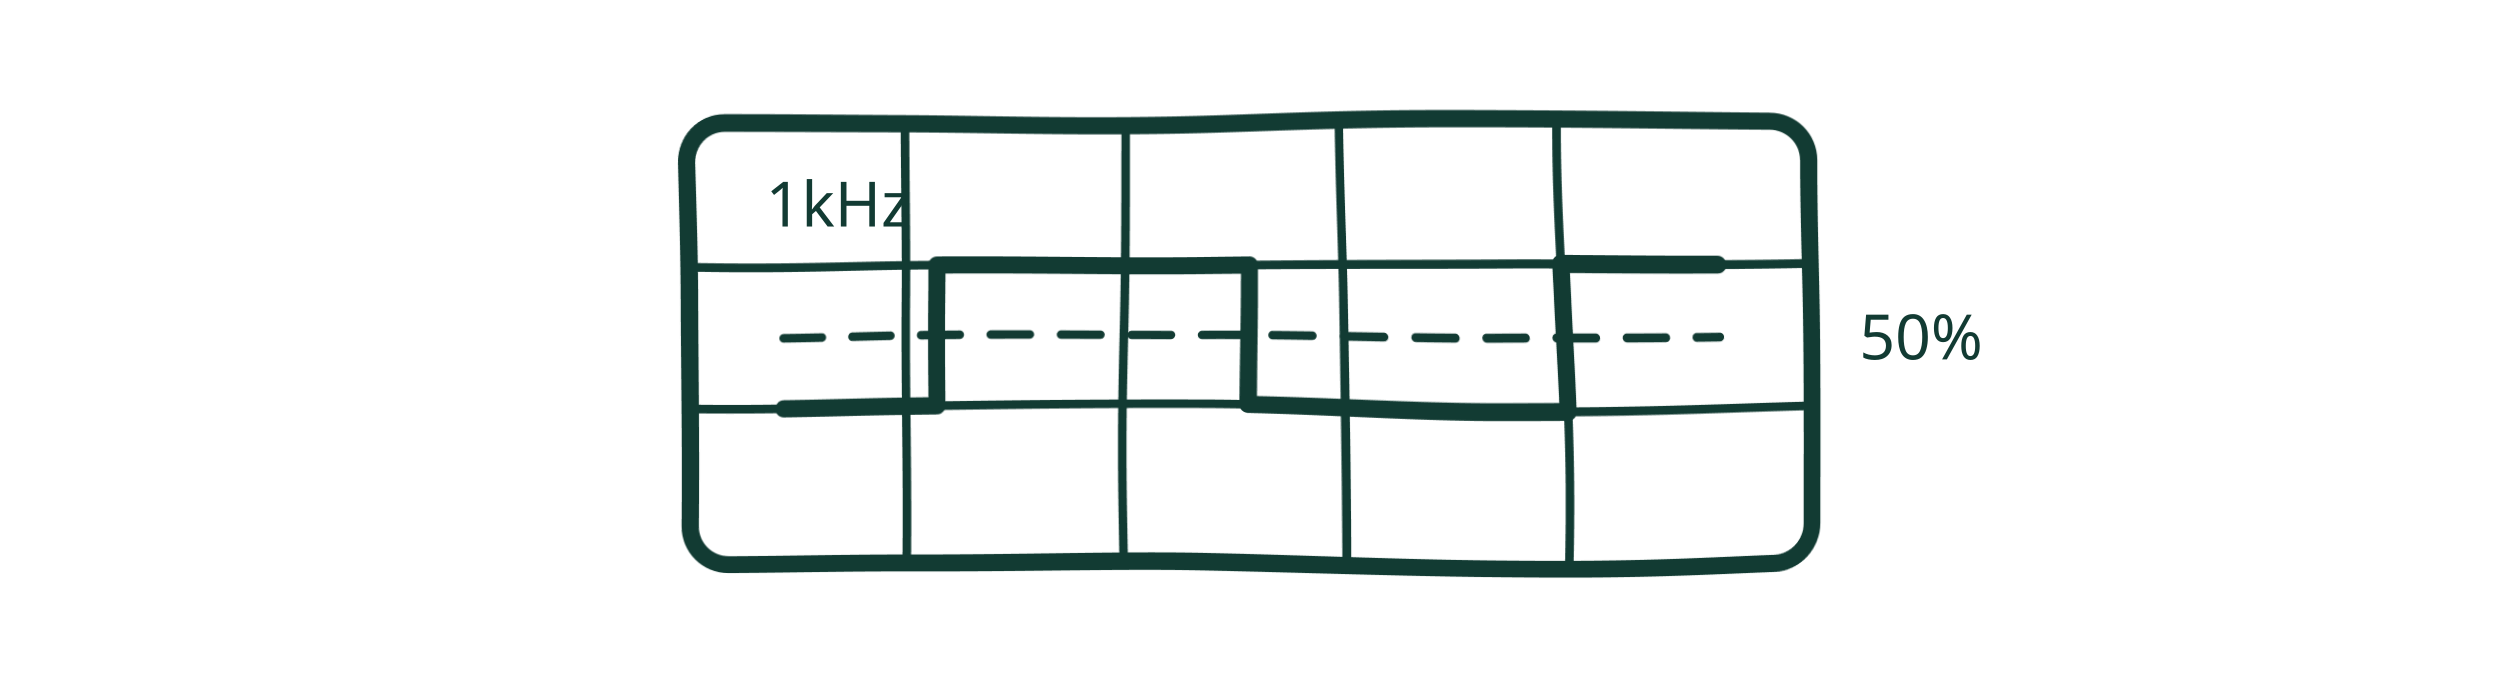
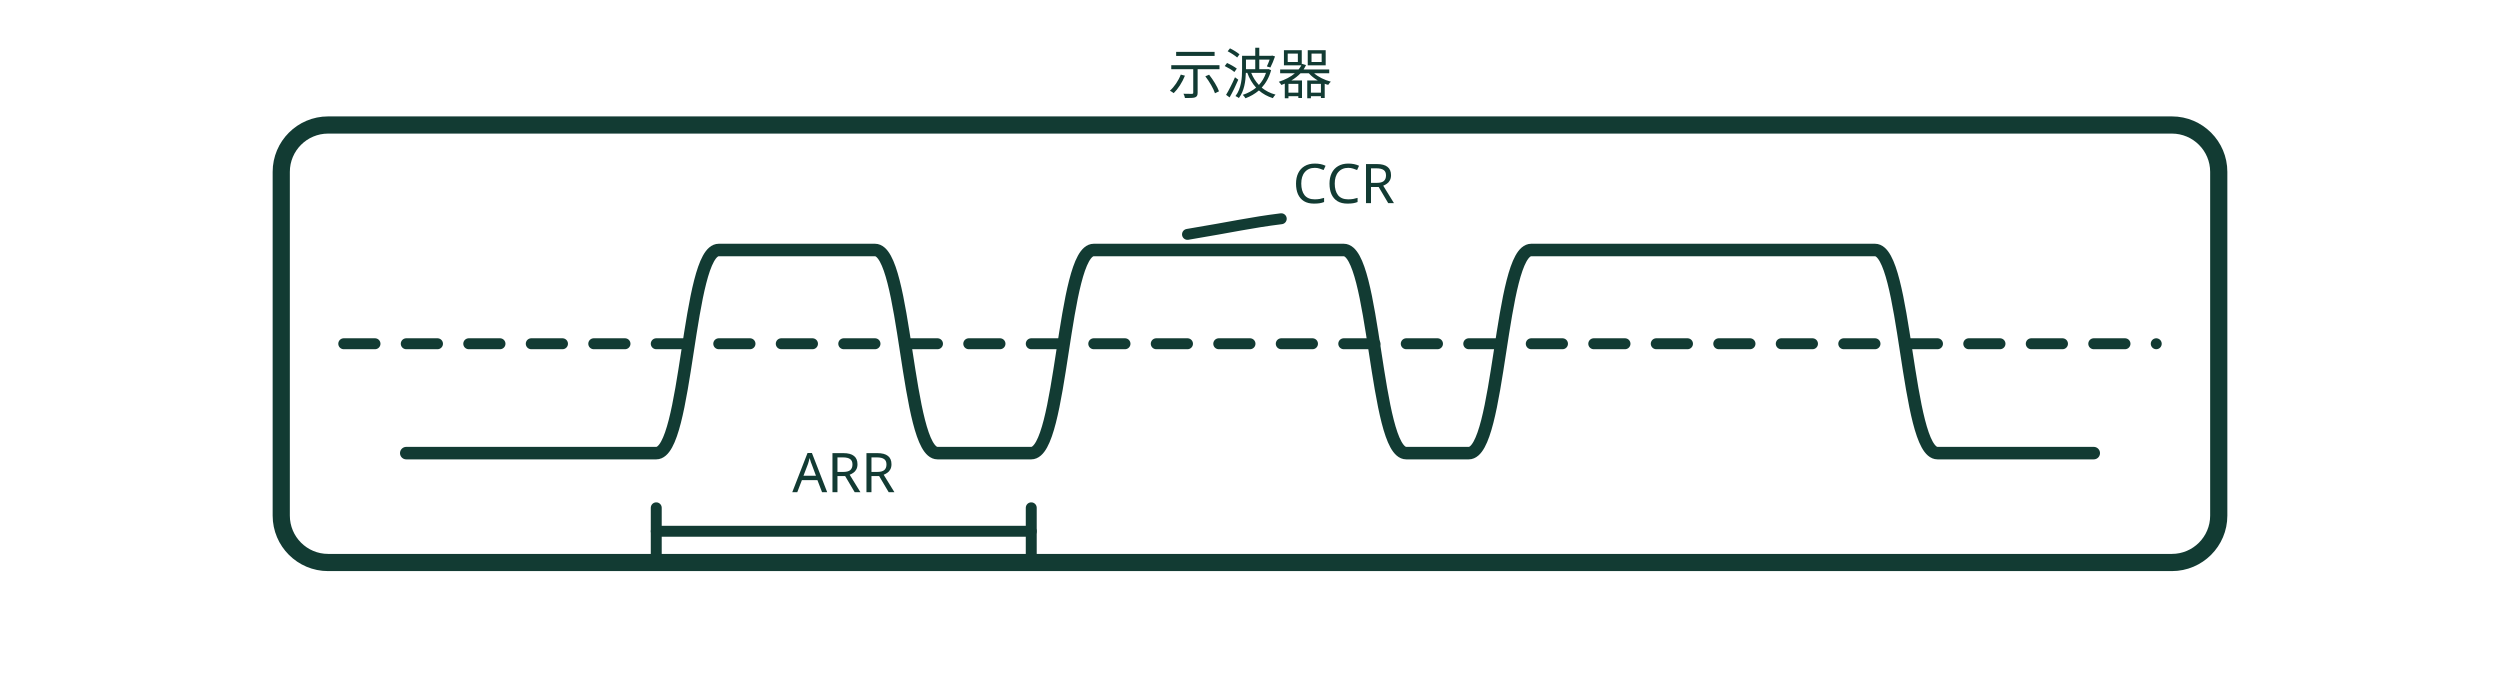
- <svg xmlns="http://www.w3.org/2000/svg" viewBox="0 0 320 88" role="img" aria-label="示波器屏上的 50% 占空比方波" fill="none" stroke="var(--cover-ink, #123b33)" stroke-linecap="round" stroke-linejoin="round">
-   <filter id="hw-lab-e03-scope-pwm" x="-5%" y="-5%" width="110%" height="110%">
-     <feTurbulence type="fractalNoise" baseFrequency="0.013" numOctaves="2" seed="3" result="n" />
-     <feDisplacementMap in="SourceGraphic" in2="n" scale="3.2" />
-   </filter>
-   <g filter="url(#hw-lab-e03-scope-pwm)">
-     <rect x="88" y="16" width="144" height="56" rx="5" stroke-width="2.2" />
-     <path d="M116 16 V72 M144 16 V72 M172 16 V72 M200 16 V72 M88 34 H232 M88 52 H232" stroke-width="1.1" />
-     <path d="M100 52 H120 V34 H160 V52 H200 V34 H220" stroke-width="2.2" />
-     <path d="M100 43 H220" stroke-width="1.1" stroke-dasharray="5 4" />
-   </g>
-   <text x="98" y="29" font-family="sans-serif" font-size="8" fill="var(--cover-ink, #123b33)" stroke="none" text-anchor="start">1kHz</text>
-   <text x="238" y="46" font-family="sans-serif" font-size="8" fill="var(--cover-ink, #123b33)" stroke="none" text-anchor="start">50%</text>
+ <svg xmlns="http://www.w3.org/2000/svg" viewBox="0 0 320 88" role="img" aria-label="示波器上那段方波，从 PSC ARR CCR 反推每个沿的来历" fill="none" stroke="var(--cover-ink, #123b33)" stroke-linecap="round" stroke-linejoin="round">
+   <text x="160" y="12" font-size="7" font-family="sans-serif" fill="var(--cover-ink, #123b33)" stroke="none" text-anchor="middle">示波器</text>
+   <rect x="36" y="16" width="248" height="56" rx="6" stroke-width="2.2" />
+   <path d="M44 44 C 100 44, 200 44, 276 44" stroke-width="1.4" stroke-dasharray="4 4" />
+   <path d="M52 58 L 84 58 C 88 58 88 32 92 32 L 112 32 C 116 32 116 58 120 58 L 132 58 C 136 58 136 32 140 32 L 172 32 C 176 32 176 58 180 58 L 188 58 C 192 58 192 32 196 32 L 240 32 C 244 32 244 58 248 58 L 268 58" stroke-width="1.6" />
+   <path d="M84 68 L 132 68" stroke-width="1.4" />
+   <path d="M84 65 L 84 71" stroke-width="1.4" />
+   <path d="M132 65 L 132 71" stroke-width="1.4" />
+   <path d="M152 30 C 158 29, 160 28.5, 164 28" stroke-width="1.4" />
+   <text x="108" y="63" font-size="7" font-family="sans-serif" fill="var(--cover-ink, #123b33)" stroke="none" text-anchor="middle">ARR</text>
+   <text x="172" y="26" font-size="7" font-family="sans-serif" fill="var(--cover-ink, #123b33)" stroke="none" text-anchor="middle">CCR</text>
</svg>
